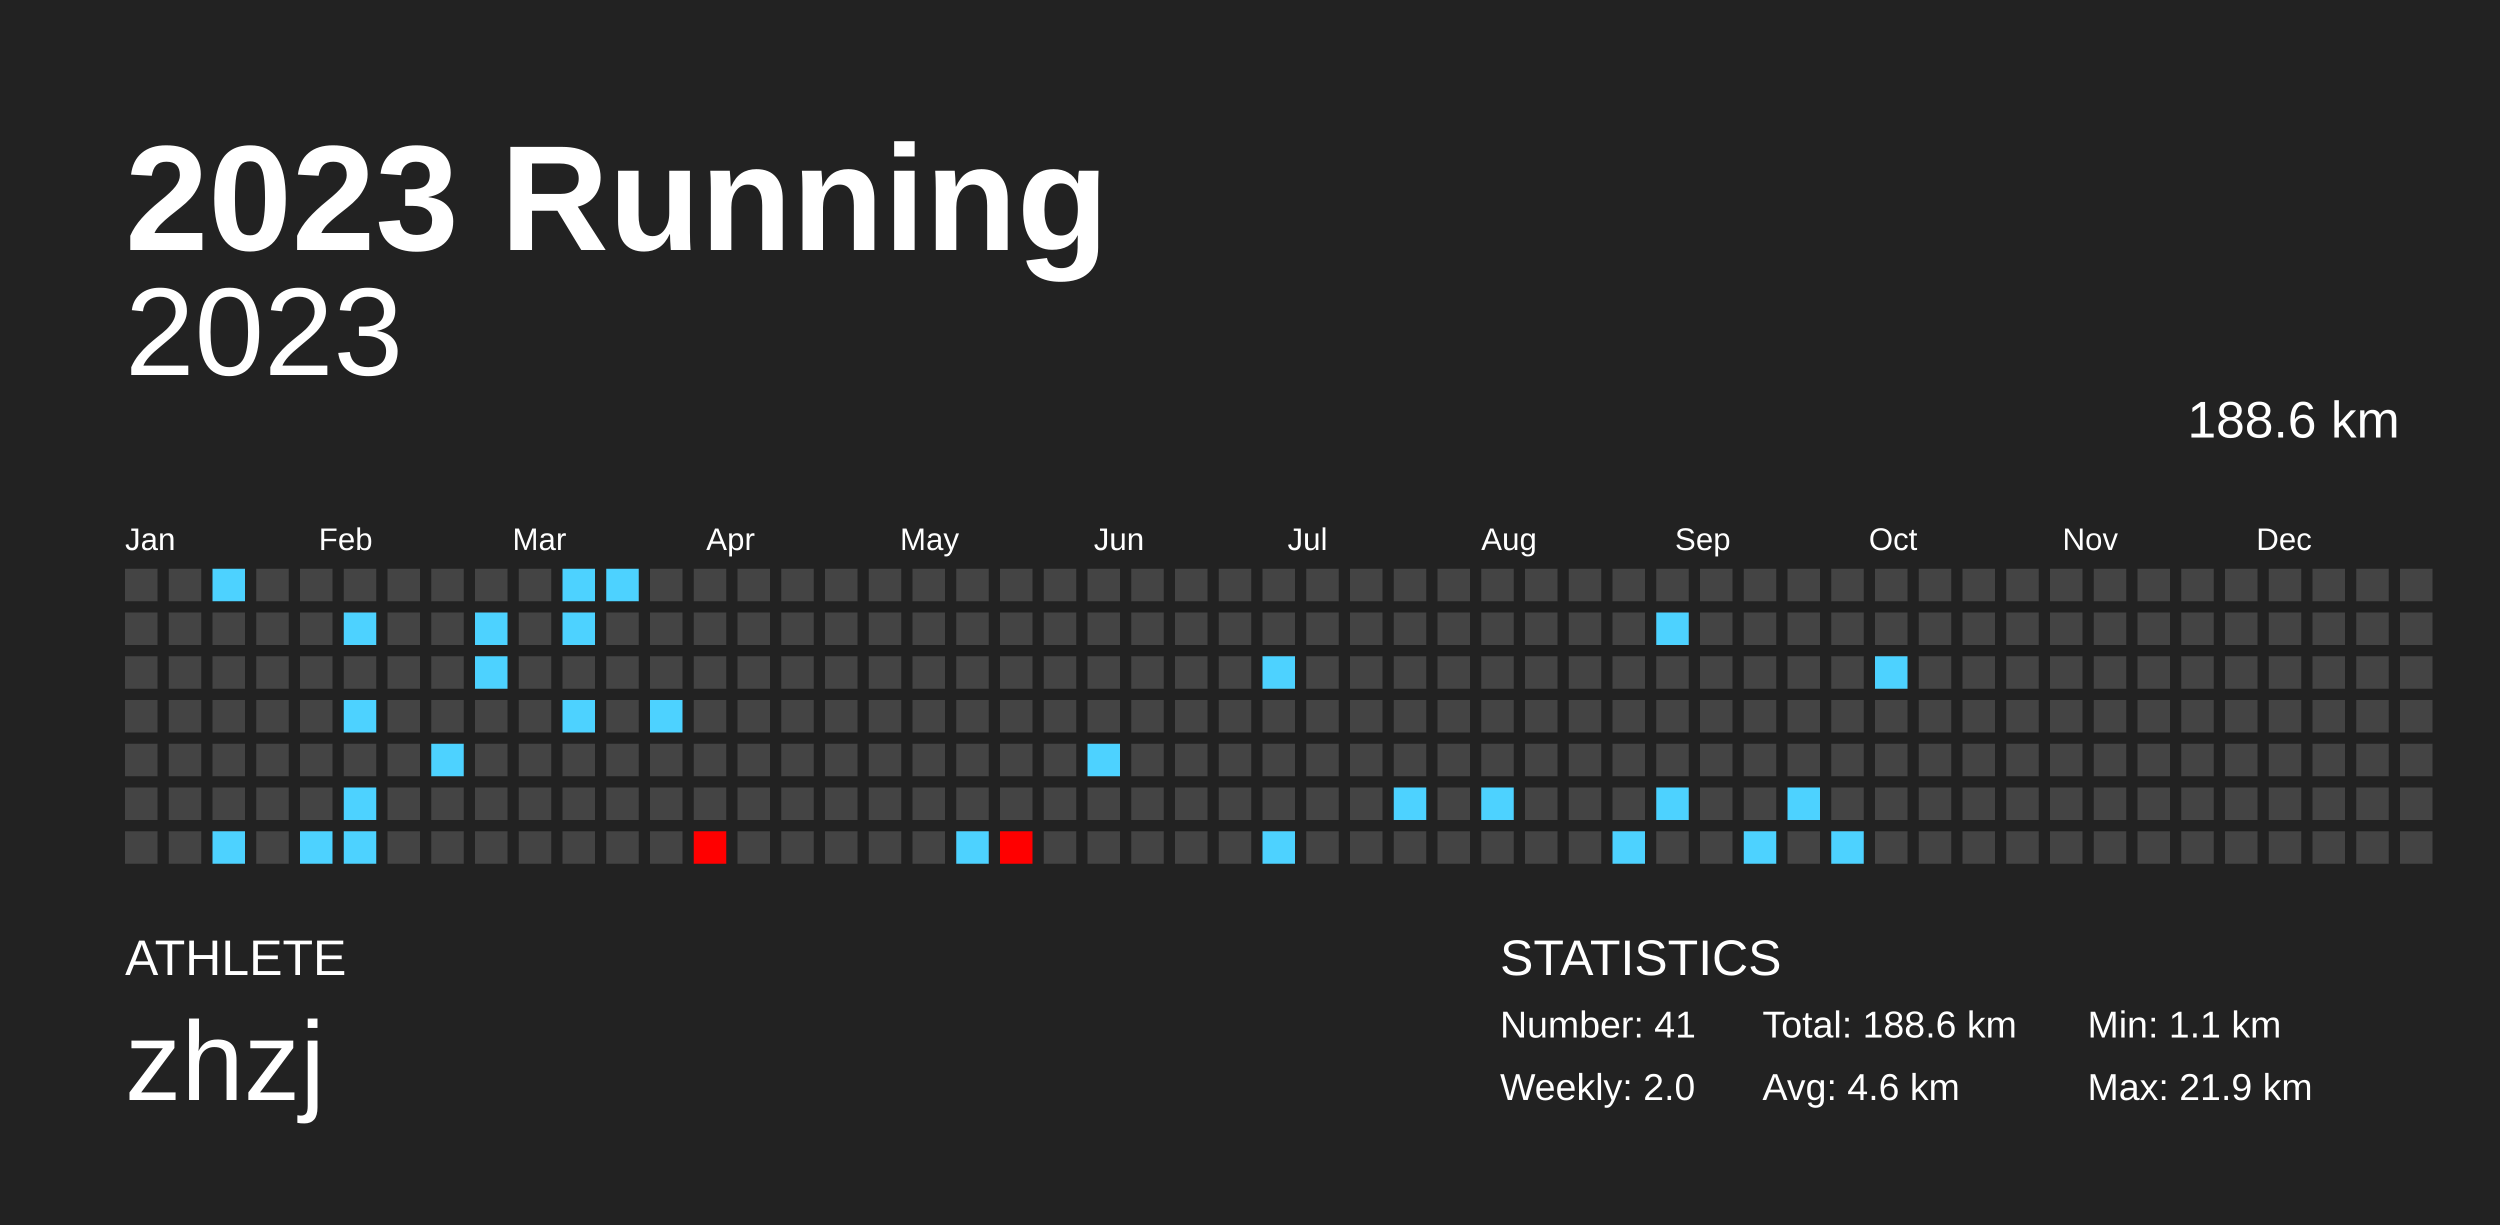
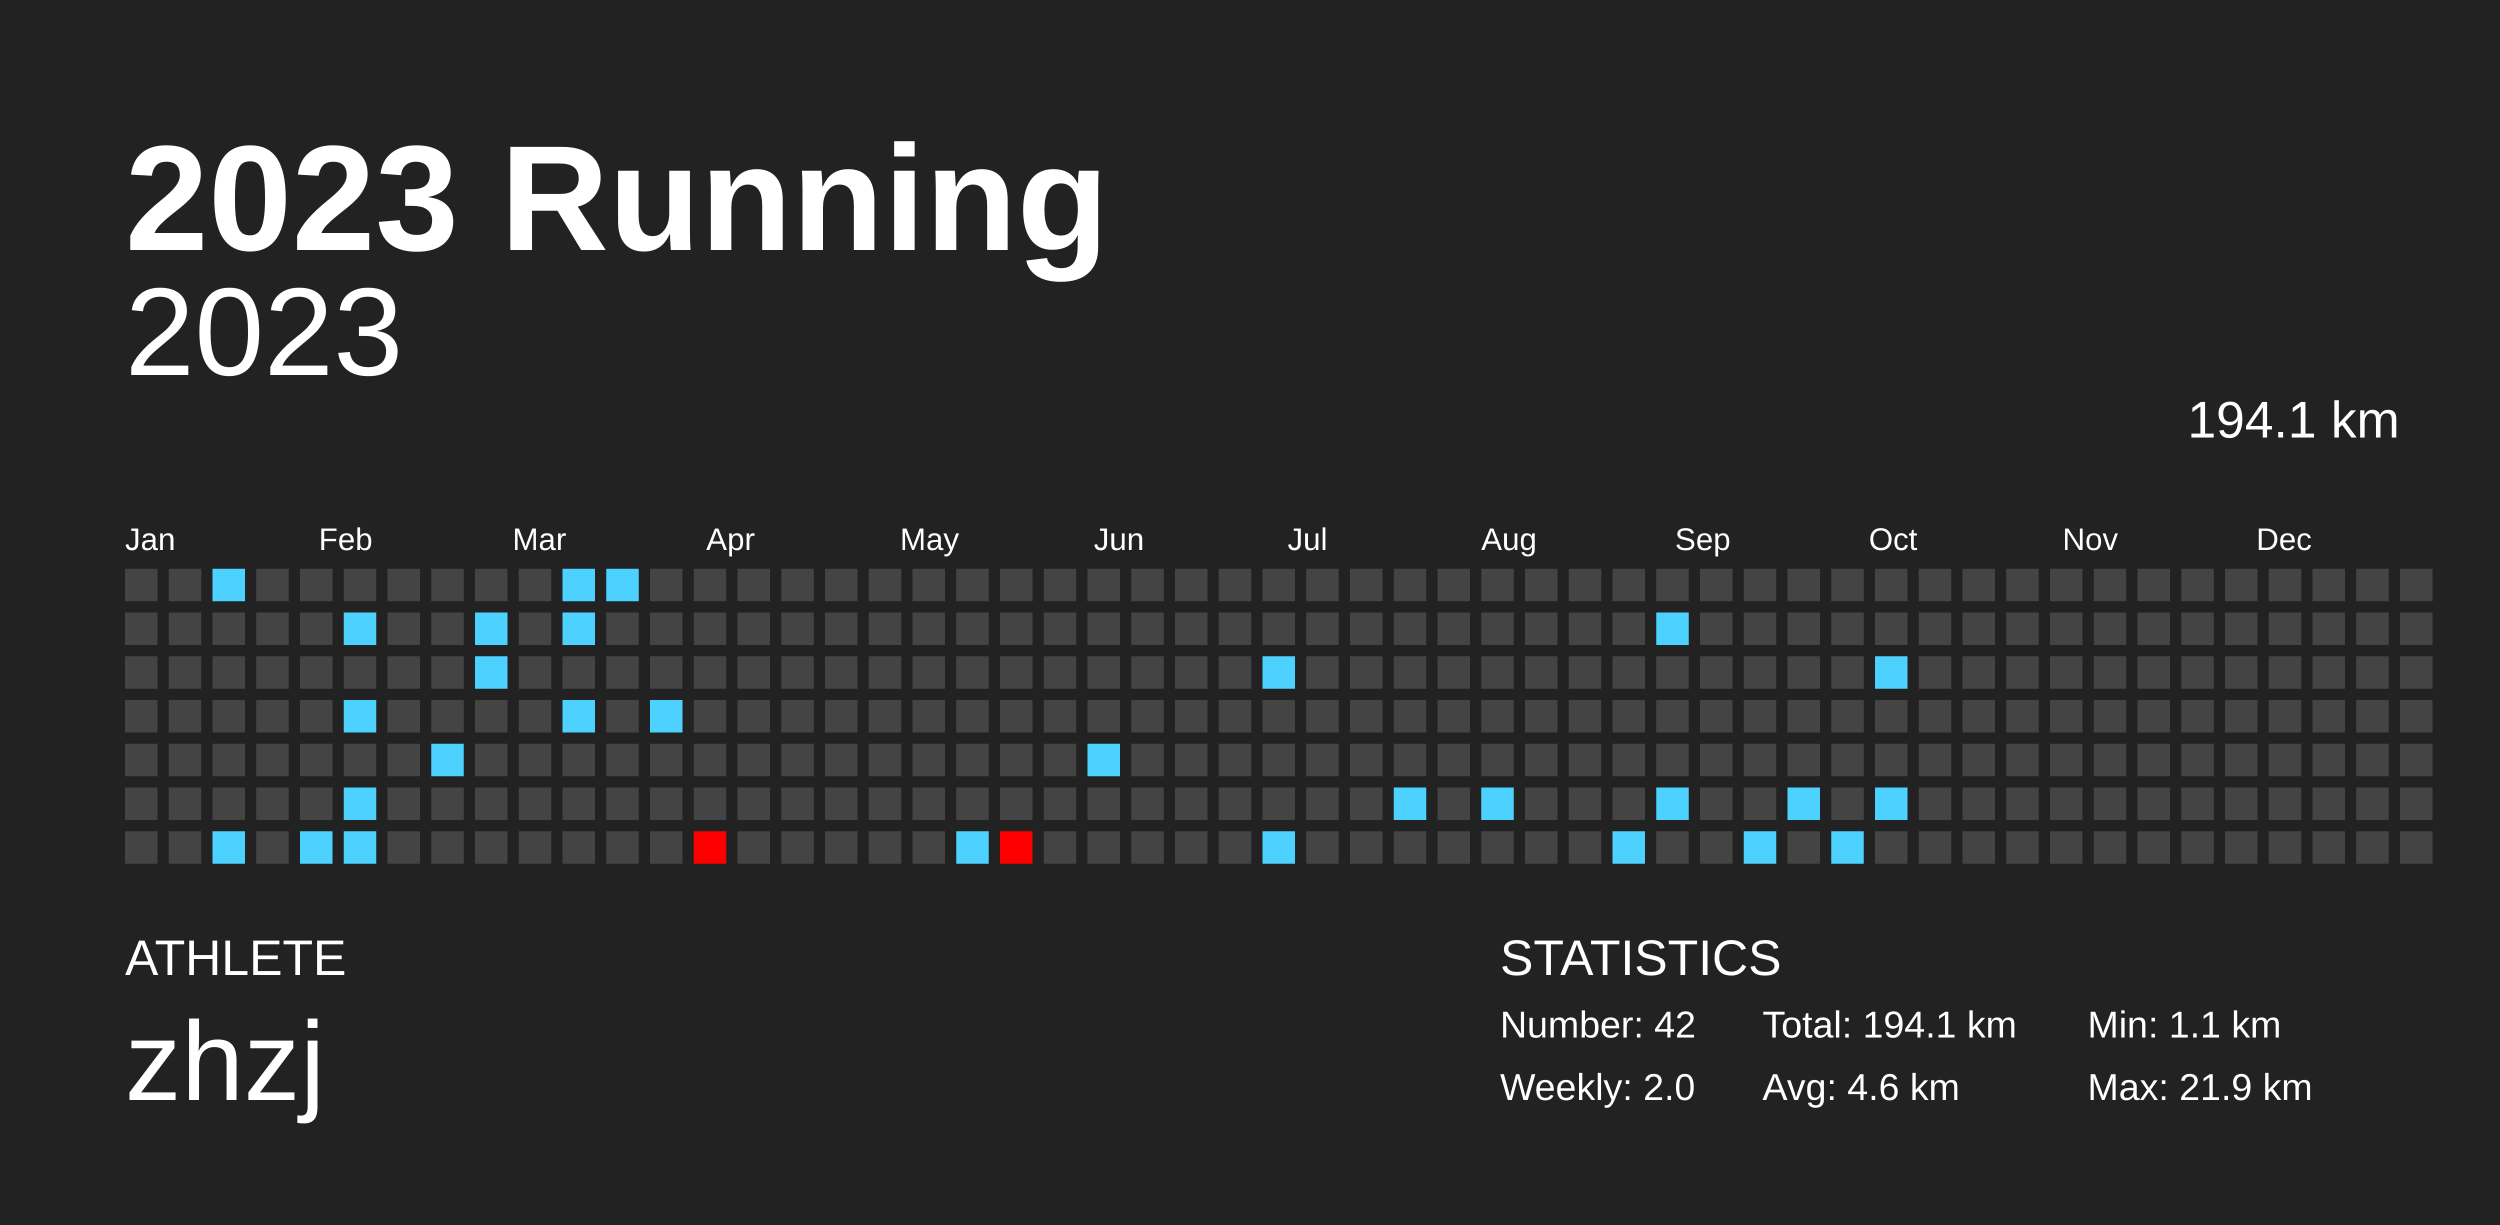
<svg xmlns="http://www.w3.org/2000/svg" baseProfile="full" height="98mm" version="1.1" viewBox="0,0,200,98" width="200mm">
  <defs />
  <rect fill="#222222" height="98" width="200" x="0" y="0" />
  <text fill="#FFFFFF" style="font-size:12px; font-family:Arial; font-weight:bold;" x="10" y="20">2023 Running</text>
  <text fill="#FFFFFF" style="font-size:4px; font-family:Arial" x="10" y="78">ATHLETE</text>
  <text fill="#FFFFFF" style="font-size:9px; font-family:Arial" x="10" y="88">zhzj</text>
  <text fill="#FFFFFF" style="font-size:4px; font-family:Arial" x="120" y="78">STATISTICS</text>
-   <text fill="#FFFFFF" style="font-size:3px; font-family:Arial" x="120" y="83">Number: 41</text>
+   <text fill="#FFFFFF" style="font-size:3px; font-family:Arial" x="120" y="83">Number: 42</text>
  <text fill="#FFFFFF" style="font-size:3px; font-family:Arial" x="120" y="88">Weekly: 2.0</text>
-   <text fill="#FFFFFF" style="font-size:3px; font-family:Arial" x="141" y="83">Total: 188.6 km</text>
+   <text fill="#FFFFFF" style="font-size:3px; font-family:Arial" x="141" y="83">Total: 194.1 km</text>
  <text fill="#FFFFFF" style="font-size:3px; font-family:Arial" x="141" y="88">Avg: 4.6 km</text>
  <text fill="#FFFFFF" style="font-size:3px; font-family:Arial" x="167" y="83">Min: 1.1 km</text>
  <text fill="#FFFFFF" style="font-size:3px; font-family:Arial" x="167" y="88">Max: 21.9 km</text>
  <text alignment-baseline="hanging" fill="#FFFFFF" style="font-size:10.0px; font-family:Arial;" x="10" y="30">2023</text>
-   <text alignment-baseline="hanging" fill="#FFFFFF" style="font-size:4.125px; font-family:Arial;" x="175" y="35">188.6 km</text>
+   <text alignment-baseline="hanging" fill="#FFFFFF" style="font-size:4.125px; font-family:Arial;" x="175" y="35">194.1 km</text>
  <text fill="#FFFFFF" style="font-size:2.5px; font-family:Arial" x="10.0" y="44">Jan</text>
  <text fill="#FFFFFF" style="font-size:2.5px; font-family:Arial" x="25.5" y="44">Feb</text>
  <text fill="#FFFFFF" style="font-size:2.5px; font-family:Arial" x="41.0" y="44">Mar</text>
  <text fill="#FFFFFF" style="font-size:2.5px; font-family:Arial" x="56.5" y="44">Apr</text>
  <text fill="#FFFFFF" style="font-size:2.5px; font-family:Arial" x="72.0" y="44">May</text>
  <text fill="#FFFFFF" style="font-size:2.5px; font-family:Arial" x="87.5" y="44">Jun</text>
  <text fill="#FFFFFF" style="font-size:2.5px; font-family:Arial" x="103.0" y="44">Jul</text>
  <text fill="#FFFFFF" style="font-size:2.5px; font-family:Arial" x="118.5" y="44">Aug</text>
  <text fill="#FFFFFF" style="font-size:2.5px; font-family:Arial" x="134.0" y="44">Sep</text>
  <text fill="#FFFFFF" style="font-size:2.5px; font-family:Arial" x="149.5" y="44">Oct</text>
  <text fill="#FFFFFF" style="font-size:2.5px; font-family:Arial" x="165.0" y="44">Nov</text>
  <text fill="#FFFFFF" style="font-size:2.5px; font-family:Arial" x="180.5" y="44">Dec</text>
  <rect fill="#444444" height="2.6" width="2.6" x="10.0" y="45.5" />
  <rect fill="#444444" height="2.6" width="2.6" x="10.0" y="49.0" />
  <rect fill="#444444" height="2.6" width="2.6" x="10.0" y="52.5" />
  <rect fill="#444444" height="2.6" width="2.6" x="10.0" y="56.0" />
  <rect fill="#444444" height="2.6" width="2.6" x="10.0" y="59.5" />
  <rect fill="#444444" height="2.6" width="2.6" x="10.0" y="63.0" />
  <rect fill="#444444" height="2.6" width="2.6" x="10.0" y="66.5" />
  <rect fill="#444444" height="2.6" width="2.6" x="13.5" y="45.5" />
  <rect fill="#444444" height="2.6" width="2.6" x="13.5" y="49.0" />
  <rect fill="#444444" height="2.6" width="2.6" x="13.5" y="52.5" />
  <rect fill="#444444" height="2.6" width="2.6" x="13.5" y="56.0" />
  <rect fill="#444444" height="2.6" width="2.6" x="13.5" y="59.5" />
  <rect fill="#444444" height="2.6" width="2.6" x="13.5" y="63.0" />
  <rect fill="#444444" height="2.6" width="2.6" x="13.5" y="66.5" />
  <rect fill="#4dd2ff" height="2.6" width="2.6" x="17.0" y="45.5" />
  <rect fill="#444444" height="2.6" width="2.6" x="17.0" y="49.0" />
  <rect fill="#444444" height="2.6" width="2.6" x="17.0" y="52.5" />
  <rect fill="#444444" height="2.6" width="2.6" x="17.0" y="56.0" />
  <rect fill="#444444" height="2.6" width="2.6" x="17.0" y="59.5" />
  <rect fill="#444444" height="2.6" width="2.6" x="17.0" y="63.0" />
  <rect fill="#4dd2ff" height="2.6" width="2.6" x="17.0" y="66.5" />
  <rect fill="#444444" height="2.6" width="2.6" x="20.5" y="45.5" />
  <rect fill="#444444" height="2.6" width="2.6" x="20.5" y="49.0" />
  <rect fill="#444444" height="2.6" width="2.6" x="20.5" y="52.5" />
  <rect fill="#444444" height="2.6" width="2.6" x="20.5" y="56.0" />
  <rect fill="#444444" height="2.6" width="2.6" x="20.5" y="59.5" />
  <rect fill="#444444" height="2.6" width="2.6" x="20.5" y="63.0" />
  <rect fill="#444444" height="2.6" width="2.6" x="20.5" y="66.5" />
  <rect fill="#444444" height="2.6" width="2.6" x="24.0" y="45.5" />
  <rect fill="#444444" height="2.6" width="2.6" x="24.0" y="49.0" />
  <rect fill="#444444" height="2.6" width="2.6" x="24.0" y="52.5" />
  <rect fill="#444444" height="2.6" width="2.6" x="24.0" y="56.0" />
  <rect fill="#444444" height="2.6" width="2.6" x="24.0" y="59.5" />
  <rect fill="#444444" height="2.6" width="2.6" x="24.0" y="63.0" />
  <rect fill="#4dd2ff" height="2.6" width="2.6" x="24.0" y="66.5" />
  <rect fill="#444444" height="2.6" width="2.6" x="27.5" y="45.5" />
  <rect fill="#4dd2ff" height="2.6" width="2.6" x="27.5" y="49.0" />
  <rect fill="#444444" height="2.6" width="2.6" x="27.5" y="52.5" />
  <rect fill="#4dd2ff" height="2.6" width="2.6" x="27.5" y="56.0" />
  <rect fill="#444444" height="2.6" width="2.6" x="27.5" y="59.5" />
  <rect fill="#4dd2ff" height="2.6" width="2.6" x="27.5" y="63.0" />
  <rect fill="#4dd2ff" height="2.6" width="2.6" x="27.5" y="66.5" />
  <rect fill="#444444" height="2.6" width="2.6" x="31.0" y="45.5" />
  <rect fill="#444444" height="2.6" width="2.6" x="31.0" y="49.0" />
  <rect fill="#444444" height="2.6" width="2.6" x="31.0" y="52.5" />
  <rect fill="#444444" height="2.6" width="2.6" x="31.0" y="56.0" />
  <rect fill="#444444" height="2.6" width="2.6" x="31.0" y="59.5" />
  <rect fill="#444444" height="2.6" width="2.6" x="31.0" y="63.0" />
  <rect fill="#444444" height="2.6" width="2.6" x="31.0" y="66.5" />
  <rect fill="#444444" height="2.6" width="2.6" x="34.5" y="45.5" />
  <rect fill="#444444" height="2.6" width="2.6" x="34.5" y="49.0" />
  <rect fill="#444444" height="2.6" width="2.6" x="34.5" y="52.5" />
  <rect fill="#444444" height="2.6" width="2.6" x="34.5" y="56.0" />
  <rect fill="#4dd2ff" height="2.6" width="2.6" x="34.5" y="59.5" />
  <rect fill="#444444" height="2.6" width="2.6" x="34.5" y="63.0" />
  <rect fill="#444444" height="2.6" width="2.6" x="34.5" y="66.5" />
  <rect fill="#444444" height="2.6" width="2.6" x="38.0" y="45.5" />
  <rect fill="#4dd2ff" height="2.6" width="2.6" x="38.0" y="49.0" />
  <rect fill="#4dd2ff" height="2.6" width="2.6" x="38.0" y="52.5" />
  <rect fill="#444444" height="2.6" width="2.6" x="38.0" y="56.0" />
  <rect fill="#444444" height="2.6" width="2.6" x="38.0" y="59.5" />
  <rect fill="#444444" height="2.6" width="2.6" x="38.0" y="63.0" />
  <rect fill="#444444" height="2.6" width="2.6" x="38.0" y="66.5" />
  <rect fill="#444444" height="2.6" width="2.6" x="41.5" y="45.5" />
  <rect fill="#444444" height="2.6" width="2.6" x="41.5" y="49.0" />
  <rect fill="#444444" height="2.6" width="2.6" x="41.5" y="52.5" />
  <rect fill="#444444" height="2.6" width="2.6" x="41.5" y="56.0" />
  <rect fill="#444444" height="2.6" width="2.6" x="41.5" y="59.5" />
  <rect fill="#444444" height="2.6" width="2.6" x="41.5" y="63.0" />
  <rect fill="#444444" height="2.6" width="2.6" x="41.5" y="66.5" />
  <rect fill="#4dd2ff" height="2.6" width="2.6" x="45.0" y="45.5" />
  <rect fill="#4dd2ff" height="2.6" width="2.6" x="45.0" y="49.0" />
  <rect fill="#444444" height="2.6" width="2.6" x="45.0" y="52.5" />
  <rect fill="#4dd2ff" height="2.6" width="2.6" x="45.0" y="56.0" />
  <rect fill="#444444" height="2.6" width="2.6" x="45.0" y="59.5" />
  <rect fill="#444444" height="2.6" width="2.6" x="45.0" y="63.0" />
  <rect fill="#444444" height="2.6" width="2.6" x="45.0" y="66.5" />
  <rect fill="#4dd2ff" height="2.6" width="2.6" x="48.5" y="45.5" />
  <rect fill="#444444" height="2.6" width="2.6" x="48.5" y="49.0" />
  <rect fill="#444444" height="2.6" width="2.6" x="48.5" y="52.5" />
  <rect fill="#444444" height="2.6" width="2.6" x="48.5" y="56.0" />
  <rect fill="#444444" height="2.6" width="2.6" x="48.5" y="59.5" />
  <rect fill="#444444" height="2.6" width="2.6" x="48.5" y="63.0" />
  <rect fill="#444444" height="2.6" width="2.6" x="48.5" y="66.5" />
  <rect fill="#444444" height="2.6" width="2.6" x="52.0" y="45.5" />
  <rect fill="#444444" height="2.6" width="2.6" x="52.0" y="49.0" />
  <rect fill="#444444" height="2.6" width="2.6" x="52.0" y="52.5" />
  <rect fill="#4dd2ff" height="2.6" width="2.6" x="52.0" y="56.0" />
  <rect fill="#444444" height="2.6" width="2.6" x="52.0" y="59.5" />
  <rect fill="#444444" height="2.6" width="2.6" x="52.0" y="63.0" />
  <rect fill="#444444" height="2.6" width="2.6" x="52.0" y="66.5" />
  <rect fill="#444444" height="2.6" width="2.6" x="55.5" y="45.5" />
  <rect fill="#444444" height="2.6" width="2.6" x="55.5" y="49.0" />
  <rect fill="#444444" height="2.6" width="2.6" x="55.5" y="52.5" />
  <rect fill="#444444" height="2.6" width="2.6" x="55.5" y="56.0" />
  <rect fill="#444444" height="2.6" width="2.6" x="55.5" y="59.5" />
  <rect fill="#444444" height="2.6" width="2.6" x="55.5" y="63.0" />
  <rect fill="red" height="2.6" width="2.6" x="55.5" y="66.5" />
  <rect fill="#444444" height="2.6" width="2.6" x="59.0" y="45.5" />
  <rect fill="#444444" height="2.6" width="2.6" x="59.0" y="49.0" />
  <rect fill="#444444" height="2.6" width="2.6" x="59.0" y="52.5" />
  <rect fill="#444444" height="2.6" width="2.6" x="59.0" y="56.0" />
  <rect fill="#444444" height="2.6" width="2.6" x="59.0" y="59.5" />
  <rect fill="#444444" height="2.6" width="2.6" x="59.0" y="63.0" />
  <rect fill="#444444" height="2.6" width="2.6" x="59.0" y="66.5" />
  <rect fill="#444444" height="2.6" width="2.6" x="62.5" y="45.5" />
  <rect fill="#444444" height="2.6" width="2.6" x="62.5" y="49.0" />
  <rect fill="#444444" height="2.6" width="2.6" x="62.5" y="52.5" />
  <rect fill="#444444" height="2.6" width="2.6" x="62.5" y="56.0" />
  <rect fill="#444444" height="2.6" width="2.6" x="62.5" y="59.5" />
  <rect fill="#444444" height="2.6" width="2.6" x="62.5" y="63.0" />
  <rect fill="#444444" height="2.6" width="2.6" x="62.5" y="66.5" />
  <rect fill="#444444" height="2.6" width="2.6" x="66.0" y="45.5" />
  <rect fill="#444444" height="2.6" width="2.6" x="66.0" y="49.0" />
  <rect fill="#444444" height="2.6" width="2.6" x="66.0" y="52.5" />
  <rect fill="#444444" height="2.6" width="2.6" x="66.0" y="56.0" />
  <rect fill="#444444" height="2.6" width="2.6" x="66.0" y="59.5" />
  <rect fill="#444444" height="2.6" width="2.6" x="66.0" y="63.0" />
  <rect fill="#444444" height="2.6" width="2.6" x="66.0" y="66.5" />
  <rect fill="#444444" height="2.6" width="2.6" x="69.5" y="45.5" />
  <rect fill="#444444" height="2.6" width="2.6" x="69.5" y="49.0" />
  <rect fill="#444444" height="2.6" width="2.6" x="69.5" y="52.5" />
  <rect fill="#444444" height="2.6" width="2.6" x="69.5" y="56.0" />
  <rect fill="#444444" height="2.6" width="2.6" x="69.5" y="59.5" />
  <rect fill="#444444" height="2.6" width="2.6" x="69.5" y="63.0" />
  <rect fill="#444444" height="2.6" width="2.6" x="69.5" y="66.5" />
  <rect fill="#444444" height="2.6" width="2.6" x="73.0" y="45.5" />
  <rect fill="#444444" height="2.6" width="2.6" x="73.0" y="49.0" />
  <rect fill="#444444" height="2.6" width="2.6" x="73.0" y="52.5" />
  <rect fill="#444444" height="2.6" width="2.6" x="73.0" y="56.0" />
  <rect fill="#444444" height="2.6" width="2.6" x="73.0" y="59.5" />
  <rect fill="#444444" height="2.6" width="2.6" x="73.0" y="63.0" />
  <rect fill="#444444" height="2.6" width="2.6" x="73.0" y="66.5" />
  <rect fill="#444444" height="2.6" width="2.6" x="76.5" y="45.5" />
  <rect fill="#444444" height="2.6" width="2.6" x="76.5" y="49.0" />
  <rect fill="#444444" height="2.6" width="2.6" x="76.5" y="52.5" />
  <rect fill="#444444" height="2.6" width="2.6" x="76.5" y="56.0" />
  <rect fill="#444444" height="2.6" width="2.6" x="76.5" y="59.5" />
  <rect fill="#444444" height="2.6" width="2.6" x="76.5" y="63.0" />
  <rect fill="#4dd2ff" height="2.6" width="2.6" x="76.5" y="66.5" />
  <rect fill="#444444" height="2.6" width="2.6" x="80.0" y="45.5" />
  <rect fill="#444444" height="2.6" width="2.6" x="80.0" y="49.0" />
  <rect fill="#444444" height="2.6" width="2.6" x="80.0" y="52.5" />
  <rect fill="#444444" height="2.6" width="2.6" x="80.0" y="56.0" />
  <rect fill="#444444" height="2.6" width="2.6" x="80.0" y="59.5" />
  <rect fill="#444444" height="2.6" width="2.6" x="80.0" y="63.0" />
  <rect fill="red" height="2.6" width="2.6" x="80.0" y="66.5" />
  <rect fill="#444444" height="2.6" width="2.6" x="83.5" y="45.5" />
  <rect fill="#444444" height="2.6" width="2.6" x="83.5" y="49.0" />
  <rect fill="#444444" height="2.6" width="2.6" x="83.5" y="52.5" />
  <rect fill="#444444" height="2.6" width="2.6" x="83.5" y="56.0" />
  <rect fill="#444444" height="2.6" width="2.6" x="83.5" y="59.5" />
  <rect fill="#444444" height="2.6" width="2.6" x="83.5" y="63.0" />
  <rect fill="#444444" height="2.6" width="2.6" x="83.5" y="66.5" />
  <rect fill="#444444" height="2.6" width="2.6" x="87.0" y="45.5" />
  <rect fill="#444444" height="2.6" width="2.6" x="87.0" y="49.0" />
  <rect fill="#444444" height="2.6" width="2.6" x="87.0" y="52.5" />
  <rect fill="#444444" height="2.6" width="2.6" x="87.0" y="56.0" />
  <rect fill="#4dd2ff" height="2.6" width="2.6" x="87.0" y="59.5" />
  <rect fill="#444444" height="2.6" width="2.6" x="87.0" y="63.0" />
  <rect fill="#444444" height="2.6" width="2.6" x="87.0" y="66.5" />
  <rect fill="#444444" height="2.6" width="2.6" x="90.5" y="45.5" />
  <rect fill="#444444" height="2.6" width="2.6" x="90.5" y="49.0" />
  <rect fill="#444444" height="2.6" width="2.6" x="90.5" y="52.5" />
  <rect fill="#444444" height="2.6" width="2.6" x="90.5" y="56.0" />
  <rect fill="#444444" height="2.6" width="2.6" x="90.5" y="59.5" />
  <rect fill="#444444" height="2.6" width="2.6" x="90.5" y="63.0" />
  <rect fill="#444444" height="2.6" width="2.6" x="90.5" y="66.5" />
  <rect fill="#444444" height="2.6" width="2.6" x="94.0" y="45.5" />
  <rect fill="#444444" height="2.6" width="2.6" x="94.0" y="49.0" />
  <rect fill="#444444" height="2.6" width="2.6" x="94.0" y="52.5" />
  <rect fill="#444444" height="2.6" width="2.6" x="94.0" y="56.0" />
  <rect fill="#444444" height="2.6" width="2.6" x="94.0" y="59.5" />
  <rect fill="#444444" height="2.6" width="2.6" x="94.0" y="63.0" />
  <rect fill="#444444" height="2.6" width="2.6" x="94.0" y="66.5" />
  <rect fill="#444444" height="2.6" width="2.6" x="97.5" y="45.5" />
  <rect fill="#444444" height="2.6" width="2.6" x="97.5" y="49.0" />
  <rect fill="#444444" height="2.6" width="2.6" x="97.5" y="52.5" />
  <rect fill="#444444" height="2.6" width="2.6" x="97.5" y="56.0" />
  <rect fill="#444444" height="2.6" width="2.6" x="97.5" y="59.5" />
  <rect fill="#444444" height="2.6" width="2.6" x="97.5" y="63.0" />
  <rect fill="#444444" height="2.6" width="2.6" x="97.5" y="66.5" />
  <rect fill="#444444" height="2.6" width="2.6" x="101.0" y="45.5" />
  <rect fill="#444444" height="2.6" width="2.6" x="101.0" y="49.0" />
  <rect fill="#4dd2ff" height="2.6" width="2.6" x="101.0" y="52.5" />
  <rect fill="#444444" height="2.6" width="2.6" x="101.0" y="56.0" />
  <rect fill="#444444" height="2.6" width="2.6" x="101.0" y="59.5" />
  <rect fill="#444444" height="2.6" width="2.6" x="101.0" y="63.0" />
  <rect fill="#4dd2ff" height="2.6" width="2.6" x="101.0" y="66.5" />
  <rect fill="#444444" height="2.6" width="2.6" x="104.5" y="45.5" />
  <rect fill="#444444" height="2.6" width="2.6" x="104.5" y="49.0" />
  <rect fill="#444444" height="2.6" width="2.6" x="104.5" y="52.5" />
  <rect fill="#444444" height="2.6" width="2.6" x="104.5" y="56.0" />
  <rect fill="#444444" height="2.6" width="2.6" x="104.5" y="59.5" />
  <rect fill="#444444" height="2.6" width="2.6" x="104.5" y="63.0" />
  <rect fill="#444444" height="2.6" width="2.6" x="104.5" y="66.5" />
  <rect fill="#444444" height="2.6" width="2.6" x="108.0" y="45.5" />
  <rect fill="#444444" height="2.6" width="2.6" x="108.0" y="49.0" />
  <rect fill="#444444" height="2.6" width="2.6" x="108.0" y="52.5" />
  <rect fill="#444444" height="2.6" width="2.6" x="108.0" y="56.0" />
  <rect fill="#444444" height="2.6" width="2.6" x="108.0" y="59.5" />
  <rect fill="#444444" height="2.6" width="2.6" x="108.0" y="63.0" />
  <rect fill="#444444" height="2.6" width="2.6" x="108.0" y="66.5" />
  <rect fill="#444444" height="2.6" width="2.6" x="111.5" y="45.5" />
  <rect fill="#444444" height="2.6" width="2.6" x="111.5" y="49.0" />
  <rect fill="#444444" height="2.6" width="2.6" x="111.5" y="52.5" />
  <rect fill="#444444" height="2.6" width="2.6" x="111.5" y="56.0" />
  <rect fill="#444444" height="2.6" width="2.6" x="111.5" y="59.5" />
  <rect fill="#4dd2ff" height="2.6" width="2.6" x="111.5" y="63.0" />
  <rect fill="#444444" height="2.6" width="2.6" x="111.5" y="66.5" />
  <rect fill="#444444" height="2.6" width="2.6" x="115.0" y="45.5" />
  <rect fill="#444444" height="2.6" width="2.6" x="115.0" y="49.0" />
  <rect fill="#444444" height="2.6" width="2.6" x="115.0" y="52.5" />
  <rect fill="#444444" height="2.6" width="2.6" x="115.0" y="56.0" />
  <rect fill="#444444" height="2.6" width="2.6" x="115.0" y="59.5" />
  <rect fill="#444444" height="2.6" width="2.6" x="115.0" y="63.0" />
  <rect fill="#444444" height="2.6" width="2.6" x="115.0" y="66.5" />
  <rect fill="#444444" height="2.6" width="2.6" x="118.5" y="45.5" />
  <rect fill="#444444" height="2.6" width="2.6" x="118.5" y="49.0" />
  <rect fill="#444444" height="2.6" width="2.6" x="118.5" y="52.5" />
  <rect fill="#444444" height="2.6" width="2.6" x="118.5" y="56.0" />
  <rect fill="#444444" height="2.6" width="2.6" x="118.5" y="59.5" />
  <rect fill="#4dd2ff" height="2.6" width="2.6" x="118.5" y="63.0" />
  <rect fill="#444444" height="2.6" width="2.6" x="118.5" y="66.5" />
  <rect fill="#444444" height="2.6" width="2.6" x="122.0" y="45.5" />
  <rect fill="#444444" height="2.6" width="2.6" x="122.0" y="49.0" />
  <rect fill="#444444" height="2.6" width="2.6" x="122.0" y="52.5" />
  <rect fill="#444444" height="2.6" width="2.6" x="122.0" y="56.0" />
  <rect fill="#444444" height="2.6" width="2.6" x="122.0" y="59.5" />
  <rect fill="#444444" height="2.6" width="2.6" x="122.0" y="63.0" />
  <rect fill="#444444" height="2.6" width="2.6" x="122.0" y="66.5" />
  <rect fill="#444444" height="2.6" width="2.6" x="125.5" y="45.5" />
  <rect fill="#444444" height="2.6" width="2.6" x="125.5" y="49.0" />
  <rect fill="#444444" height="2.6" width="2.6" x="125.5" y="52.5" />
  <rect fill="#444444" height="2.6" width="2.6" x="125.5" y="56.0" />
  <rect fill="#444444" height="2.6" width="2.6" x="125.5" y="59.5" />
  <rect fill="#444444" height="2.6" width="2.6" x="125.5" y="63.0" />
  <rect fill="#444444" height="2.6" width="2.6" x="125.5" y="66.5" />
  <rect fill="#444444" height="2.6" width="2.6" x="129.0" y="45.5" />
  <rect fill="#444444" height="2.6" width="2.6" x="129.0" y="49.0" />
  <rect fill="#444444" height="2.6" width="2.6" x="129.0" y="52.5" />
  <rect fill="#444444" height="2.6" width="2.6" x="129.0" y="56.0" />
  <rect fill="#444444" height="2.6" width="2.6" x="129.0" y="59.5" />
  <rect fill="#444444" height="2.6" width="2.6" x="129.0" y="63.0" />
  <rect fill="#4dd2ff" height="2.6" width="2.6" x="129.0" y="66.5" />
  <rect fill="#444444" height="2.6" width="2.6" x="132.5" y="45.5" />
  <rect fill="#4dd2ff" height="2.6" width="2.6" x="132.5" y="49.0" />
  <rect fill="#444444" height="2.6" width="2.6" x="132.5" y="52.5" />
  <rect fill="#444444" height="2.6" width="2.6" x="132.5" y="56.0" />
  <rect fill="#444444" height="2.6" width="2.6" x="132.5" y="59.5" />
  <rect fill="#4dd2ff" height="2.6" width="2.6" x="132.5" y="63.0" />
  <rect fill="#444444" height="2.6" width="2.6" x="132.5" y="66.5" />
  <rect fill="#444444" height="2.6" width="2.6" x="136.0" y="45.5" />
  <rect fill="#444444" height="2.6" width="2.6" x="136.0" y="49.0" />
  <rect fill="#444444" height="2.6" width="2.6" x="136.0" y="52.5" />
  <rect fill="#444444" height="2.6" width="2.6" x="136.0" y="56.0" />
  <rect fill="#444444" height="2.6" width="2.6" x="136.0" y="59.5" />
  <rect fill="#444444" height="2.6" width="2.6" x="136.0" y="63.0" />
  <rect fill="#444444" height="2.6" width="2.6" x="136.0" y="66.5" />
  <rect fill="#444444" height="2.6" width="2.6" x="139.5" y="45.5" />
  <rect fill="#444444" height="2.6" width="2.6" x="139.5" y="49.0" />
  <rect fill="#444444" height="2.6" width="2.6" x="139.5" y="52.5" />
  <rect fill="#444444" height="2.6" width="2.6" x="139.5" y="56.0" />
  <rect fill="#444444" height="2.6" width="2.6" x="139.5" y="59.5" />
  <rect fill="#444444" height="2.6" width="2.6" x="139.5" y="63.0" />
  <rect fill="#4dd2ff" height="2.6" width="2.6" x="139.5" y="66.5" />
  <rect fill="#444444" height="2.6" width="2.6" x="143.0" y="45.5" />
  <rect fill="#444444" height="2.6" width="2.6" x="143.0" y="49.0" />
  <rect fill="#444444" height="2.6" width="2.6" x="143.0" y="52.5" />
  <rect fill="#444444" height="2.6" width="2.6" x="143.0" y="56.0" />
  <rect fill="#444444" height="2.6" width="2.6" x="143.0" y="59.5" />
  <rect fill="#4dd2ff" height="2.6" width="2.6" x="143.0" y="63.0" />
  <rect fill="#444444" height="2.6" width="2.6" x="143.0" y="66.5" />
  <rect fill="#444444" height="2.6" width="2.6" x="146.5" y="45.5" />
  <rect fill="#444444" height="2.6" width="2.6" x="146.5" y="49.0" />
  <rect fill="#444444" height="2.6" width="2.6" x="146.5" y="52.5" />
  <rect fill="#444444" height="2.6" width="2.6" x="146.5" y="56.0" />
  <rect fill="#444444" height="2.6" width="2.6" x="146.5" y="59.5" />
  <rect fill="#444444" height="2.6" width="2.6" x="146.5" y="63.0" />
  <rect fill="#4dd2ff" height="2.6" width="2.6" x="146.5" y="66.5" />
  <rect fill="#444444" height="2.6" width="2.6" x="150.0" y="45.5" />
  <rect fill="#444444" height="2.6" width="2.6" x="150.0" y="49.0" />
  <rect fill="#4dd2ff" height="2.6" width="2.6" x="150.0" y="52.5" />
  <rect fill="#444444" height="2.6" width="2.6" x="150.0" y="56.0" />
  <rect fill="#444444" height="2.6" width="2.6" x="150.0" y="59.5" />
-   <rect fill="#444444" height="2.6" width="2.6" x="150.0" y="63.0" />
+   <rect fill="#4dd2ff" height="2.6" width="2.6" x="150.0" y="63.0" />
  <rect fill="#444444" height="2.6" width="2.6" x="150.0" y="66.5" />
  <rect fill="#444444" height="2.6" width="2.6" x="153.5" y="45.5" />
  <rect fill="#444444" height="2.6" width="2.6" x="153.5" y="49.0" />
  <rect fill="#444444" height="2.6" width="2.6" x="153.5" y="52.5" />
  <rect fill="#444444" height="2.6" width="2.6" x="153.5" y="56.0" />
  <rect fill="#444444" height="2.6" width="2.6" x="153.5" y="59.5" />
  <rect fill="#444444" height="2.6" width="2.6" x="153.5" y="63.0" />
  <rect fill="#444444" height="2.6" width="2.6" x="153.5" y="66.5" />
  <rect fill="#444444" height="2.6" width="2.6" x="157.0" y="45.5" />
  <rect fill="#444444" height="2.6" width="2.6" x="157.0" y="49.0" />
  <rect fill="#444444" height="2.6" width="2.6" x="157.0" y="52.5" />
  <rect fill="#444444" height="2.6" width="2.6" x="157.0" y="56.0" />
  <rect fill="#444444" height="2.6" width="2.6" x="157.0" y="59.5" />
  <rect fill="#444444" height="2.6" width="2.6" x="157.0" y="63.0" />
  <rect fill="#444444" height="2.6" width="2.6" x="157.0" y="66.5" />
  <rect fill="#444444" height="2.6" width="2.6" x="160.5" y="45.5" />
  <rect fill="#444444" height="2.6" width="2.6" x="160.5" y="49.0" />
  <rect fill="#444444" height="2.6" width="2.6" x="160.5" y="52.5" />
  <rect fill="#444444" height="2.6" width="2.6" x="160.5" y="56.0" />
  <rect fill="#444444" height="2.6" width="2.6" x="160.5" y="59.5" />
  <rect fill="#444444" height="2.6" width="2.6" x="160.5" y="63.0" />
  <rect fill="#444444" height="2.6" width="2.6" x="160.5" y="66.5" />
  <rect fill="#444444" height="2.6" width="2.6" x="164.0" y="45.5" />
  <rect fill="#444444" height="2.6" width="2.6" x="164.0" y="49.0" />
  <rect fill="#444444" height="2.6" width="2.6" x="164.0" y="52.5" />
  <rect fill="#444444" height="2.6" width="2.6" x="164.0" y="56.0" />
  <rect fill="#444444" height="2.6" width="2.6" x="164.0" y="59.5" />
  <rect fill="#444444" height="2.6" width="2.6" x="164.0" y="63.0" />
  <rect fill="#444444" height="2.6" width="2.6" x="164.0" y="66.5" />
  <rect fill="#444444" height="2.6" width="2.6" x="167.5" y="45.5" />
  <rect fill="#444444" height="2.6" width="2.6" x="167.5" y="49.0" />
  <rect fill="#444444" height="2.6" width="2.6" x="167.5" y="52.5" />
  <rect fill="#444444" height="2.6" width="2.6" x="167.5" y="56.0" />
  <rect fill="#444444" height="2.6" width="2.6" x="167.5" y="59.5" />
  <rect fill="#444444" height="2.6" width="2.6" x="167.5" y="63.0" />
  <rect fill="#444444" height="2.6" width="2.6" x="167.5" y="66.5" />
  <rect fill="#444444" height="2.6" width="2.6" x="171.0" y="45.5" />
  <rect fill="#444444" height="2.6" width="2.6" x="171.0" y="49.0" />
  <rect fill="#444444" height="2.6" width="2.6" x="171.0" y="52.5" />
  <rect fill="#444444" height="2.6" width="2.6" x="171.0" y="56.0" />
  <rect fill="#444444" height="2.6" width="2.6" x="171.0" y="59.5" />
  <rect fill="#444444" height="2.6" width="2.6" x="171.0" y="63.0" />
  <rect fill="#444444" height="2.6" width="2.6" x="171.0" y="66.5" />
  <rect fill="#444444" height="2.6" width="2.6" x="174.5" y="45.5" />
  <rect fill="#444444" height="2.6" width="2.6" x="174.5" y="49.0" />
  <rect fill="#444444" height="2.6" width="2.6" x="174.5" y="52.5" />
  <rect fill="#444444" height="2.6" width="2.6" x="174.5" y="56.0" />
  <rect fill="#444444" height="2.6" width="2.6" x="174.5" y="59.5" />
  <rect fill="#444444" height="2.6" width="2.6" x="174.5" y="63.0" />
  <rect fill="#444444" height="2.6" width="2.6" x="174.5" y="66.5" />
  <rect fill="#444444" height="2.6" width="2.6" x="178.0" y="45.5" />
  <rect fill="#444444" height="2.6" width="2.6" x="178.0" y="49.0" />
  <rect fill="#444444" height="2.6" width="2.6" x="178.0" y="52.5" />
  <rect fill="#444444" height="2.6" width="2.6" x="178.0" y="56.0" />
  <rect fill="#444444" height="2.6" width="2.6" x="178.0" y="59.5" />
  <rect fill="#444444" height="2.6" width="2.6" x="178.0" y="63.0" />
  <rect fill="#444444" height="2.6" width="2.6" x="178.0" y="66.5" />
  <rect fill="#444444" height="2.6" width="2.6" x="181.5" y="45.5" />
  <rect fill="#444444" height="2.6" width="2.6" x="181.5" y="49.0" />
  <rect fill="#444444" height="2.6" width="2.6" x="181.5" y="52.5" />
  <rect fill="#444444" height="2.6" width="2.6" x="181.5" y="56.0" />
  <rect fill="#444444" height="2.6" width="2.6" x="181.5" y="59.5" />
  <rect fill="#444444" height="2.6" width="2.6" x="181.5" y="63.0" />
  <rect fill="#444444" height="2.6" width="2.6" x="181.5" y="66.5" />
  <rect fill="#444444" height="2.6" width="2.6" x="185.0" y="45.5" />
  <rect fill="#444444" height="2.6" width="2.6" x="185.0" y="49.0" />
  <rect fill="#444444" height="2.6" width="2.6" x="185.0" y="52.5" />
  <rect fill="#444444" height="2.6" width="2.6" x="185.0" y="56.0" />
  <rect fill="#444444" height="2.6" width="2.6" x="185.0" y="59.5" />
  <rect fill="#444444" height="2.6" width="2.6" x="185.0" y="63.0" />
  <rect fill="#444444" height="2.6" width="2.6" x="185.0" y="66.5" />
  <rect fill="#444444" height="2.6" width="2.6" x="188.5" y="45.5" />
  <rect fill="#444444" height="2.6" width="2.6" x="188.5" y="49.0" />
  <rect fill="#444444" height="2.6" width="2.6" x="188.5" y="52.5" />
  <rect fill="#444444" height="2.6" width="2.6" x="188.5" y="56.0" />
  <rect fill="#444444" height="2.6" width="2.6" x="188.5" y="59.5" />
  <rect fill="#444444" height="2.6" width="2.6" x="188.5" y="63.0" />
  <rect fill="#444444" height="2.6" width="2.6" x="188.5" y="66.5" />
  <rect fill="#444444" height="2.6" width="2.6" x="192.0" y="45.5" />
  <rect fill="#444444" height="2.6" width="2.6" x="192.0" y="49.0" />
  <rect fill="#444444" height="2.6" width="2.6" x="192.0" y="52.5" />
  <rect fill="#444444" height="2.6" width="2.6" x="192.0" y="56.0" />
  <rect fill="#444444" height="2.6" width="2.6" x="192.0" y="59.5" />
  <rect fill="#444444" height="2.6" width="2.6" x="192.0" y="63.0" />
  <rect fill="#444444" height="2.6" width="2.6" x="192.0" y="66.5" />
</svg>
